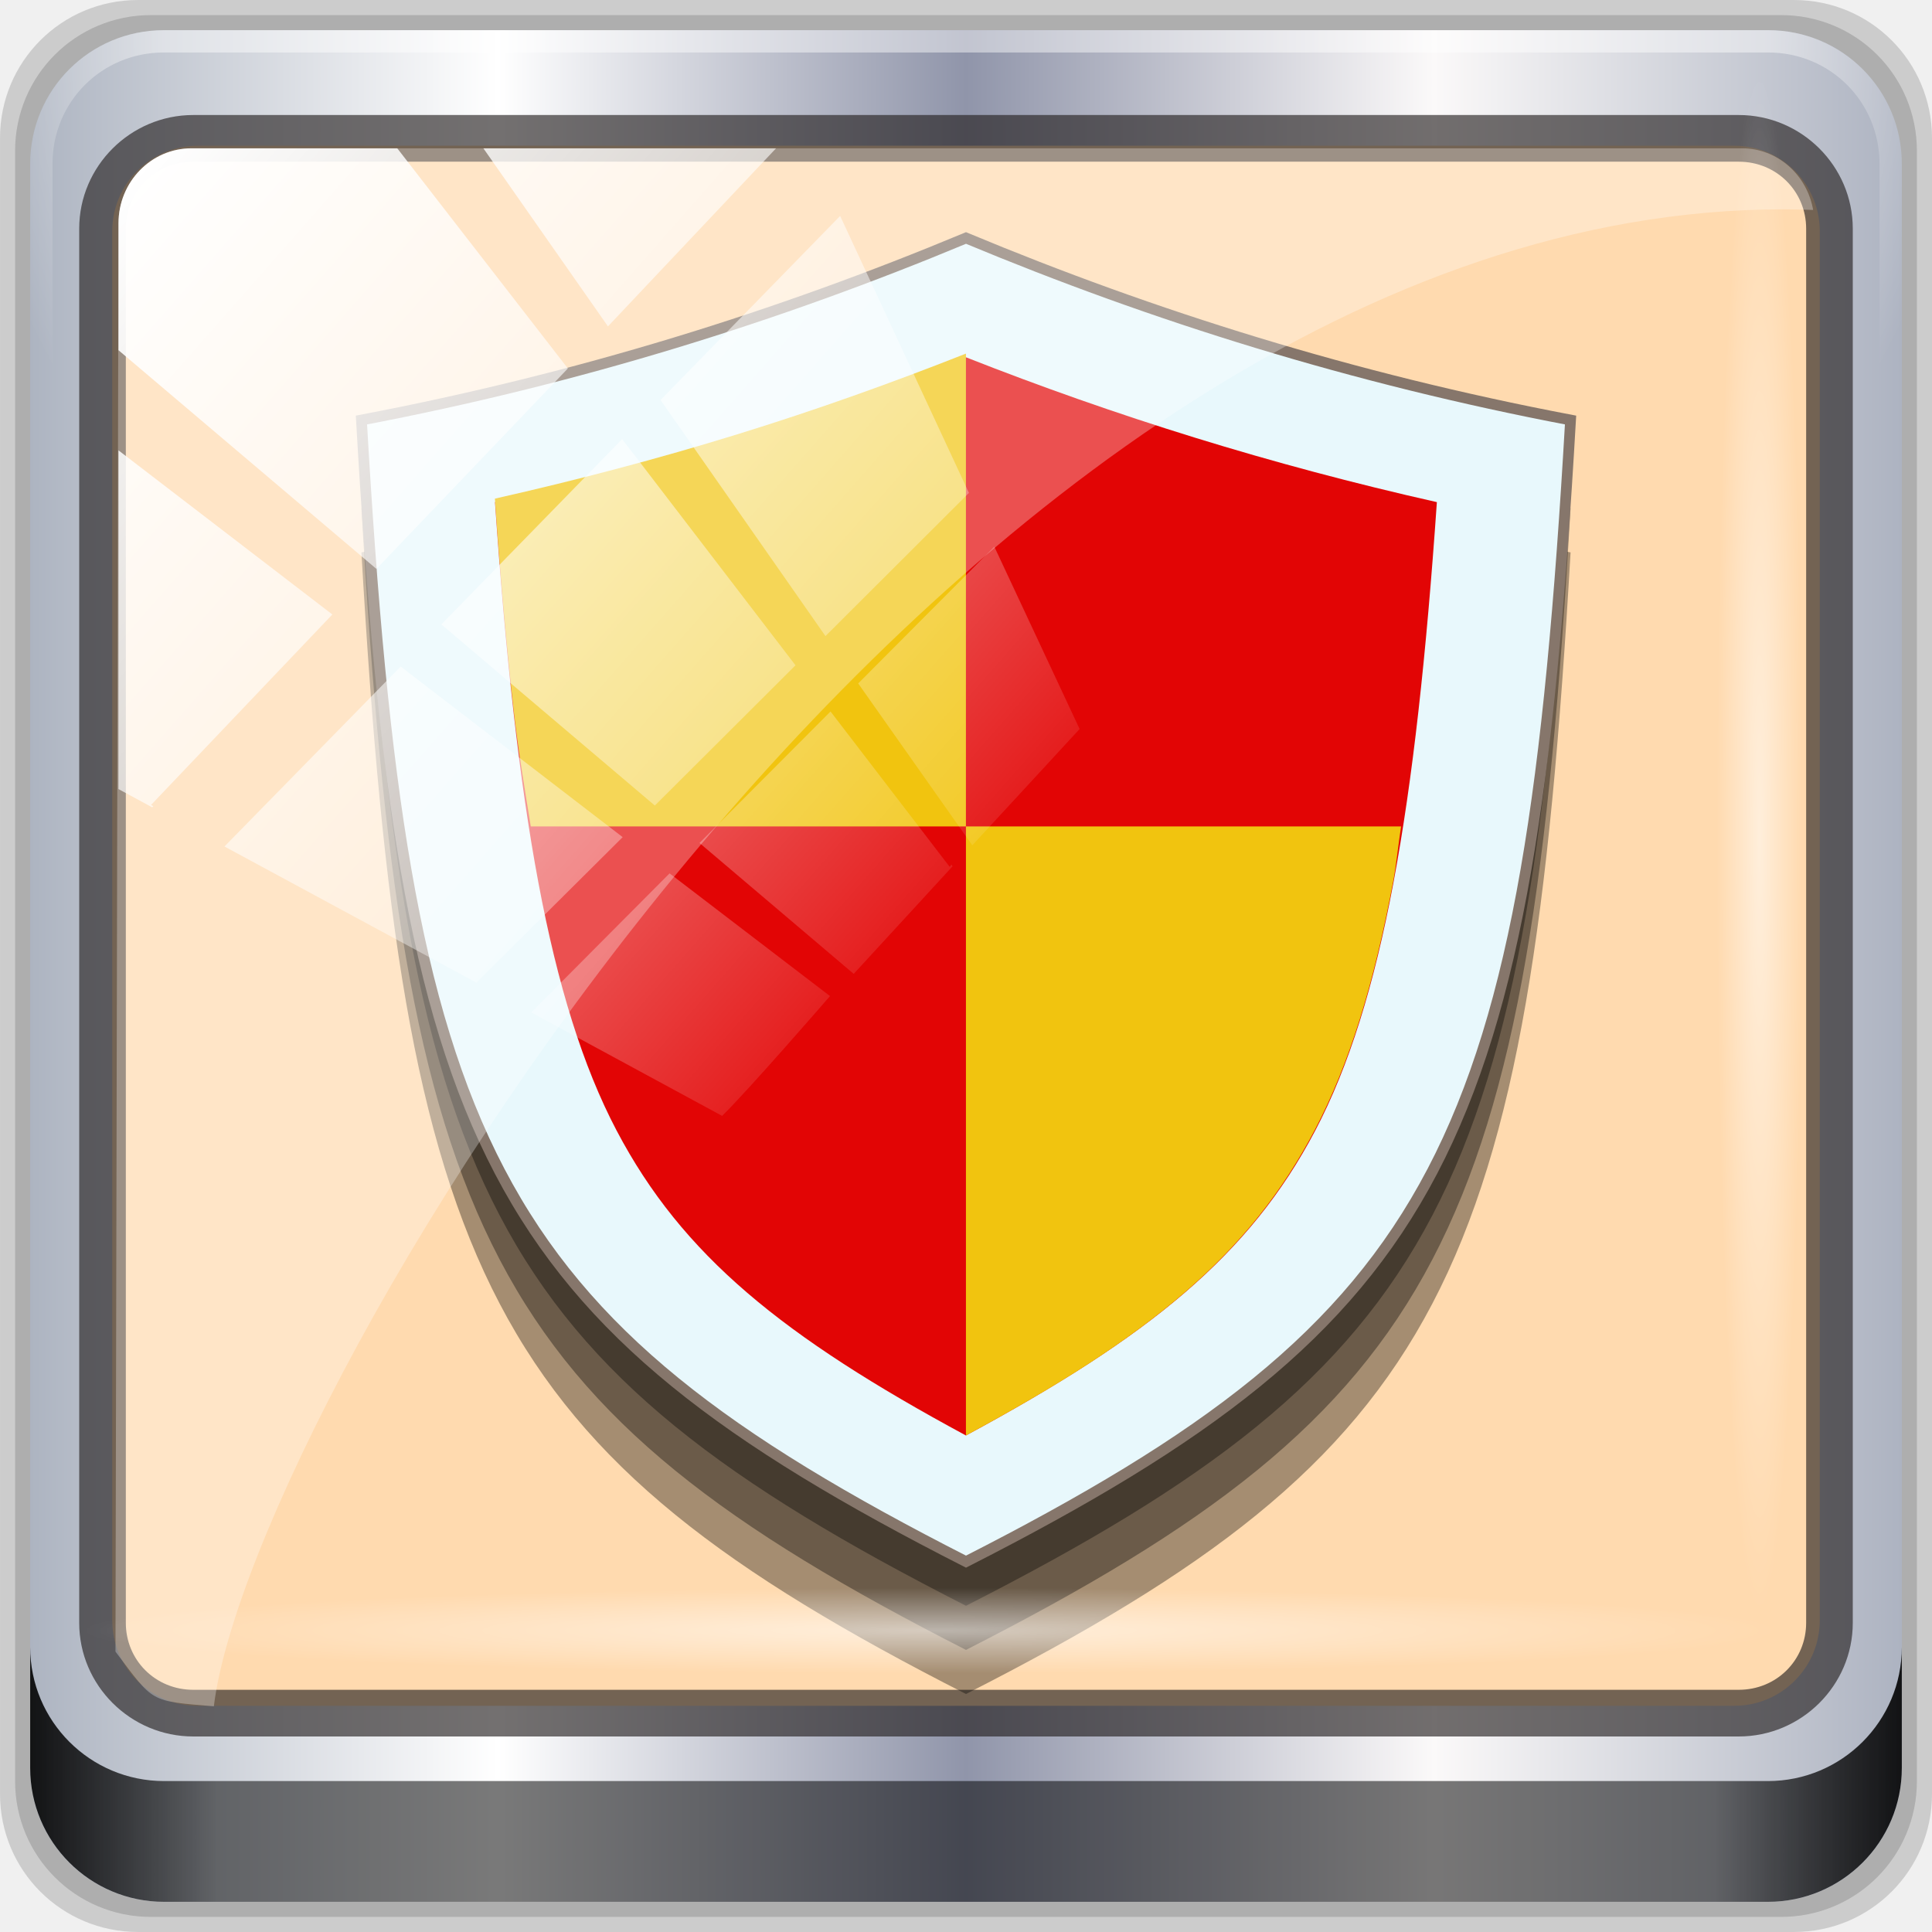
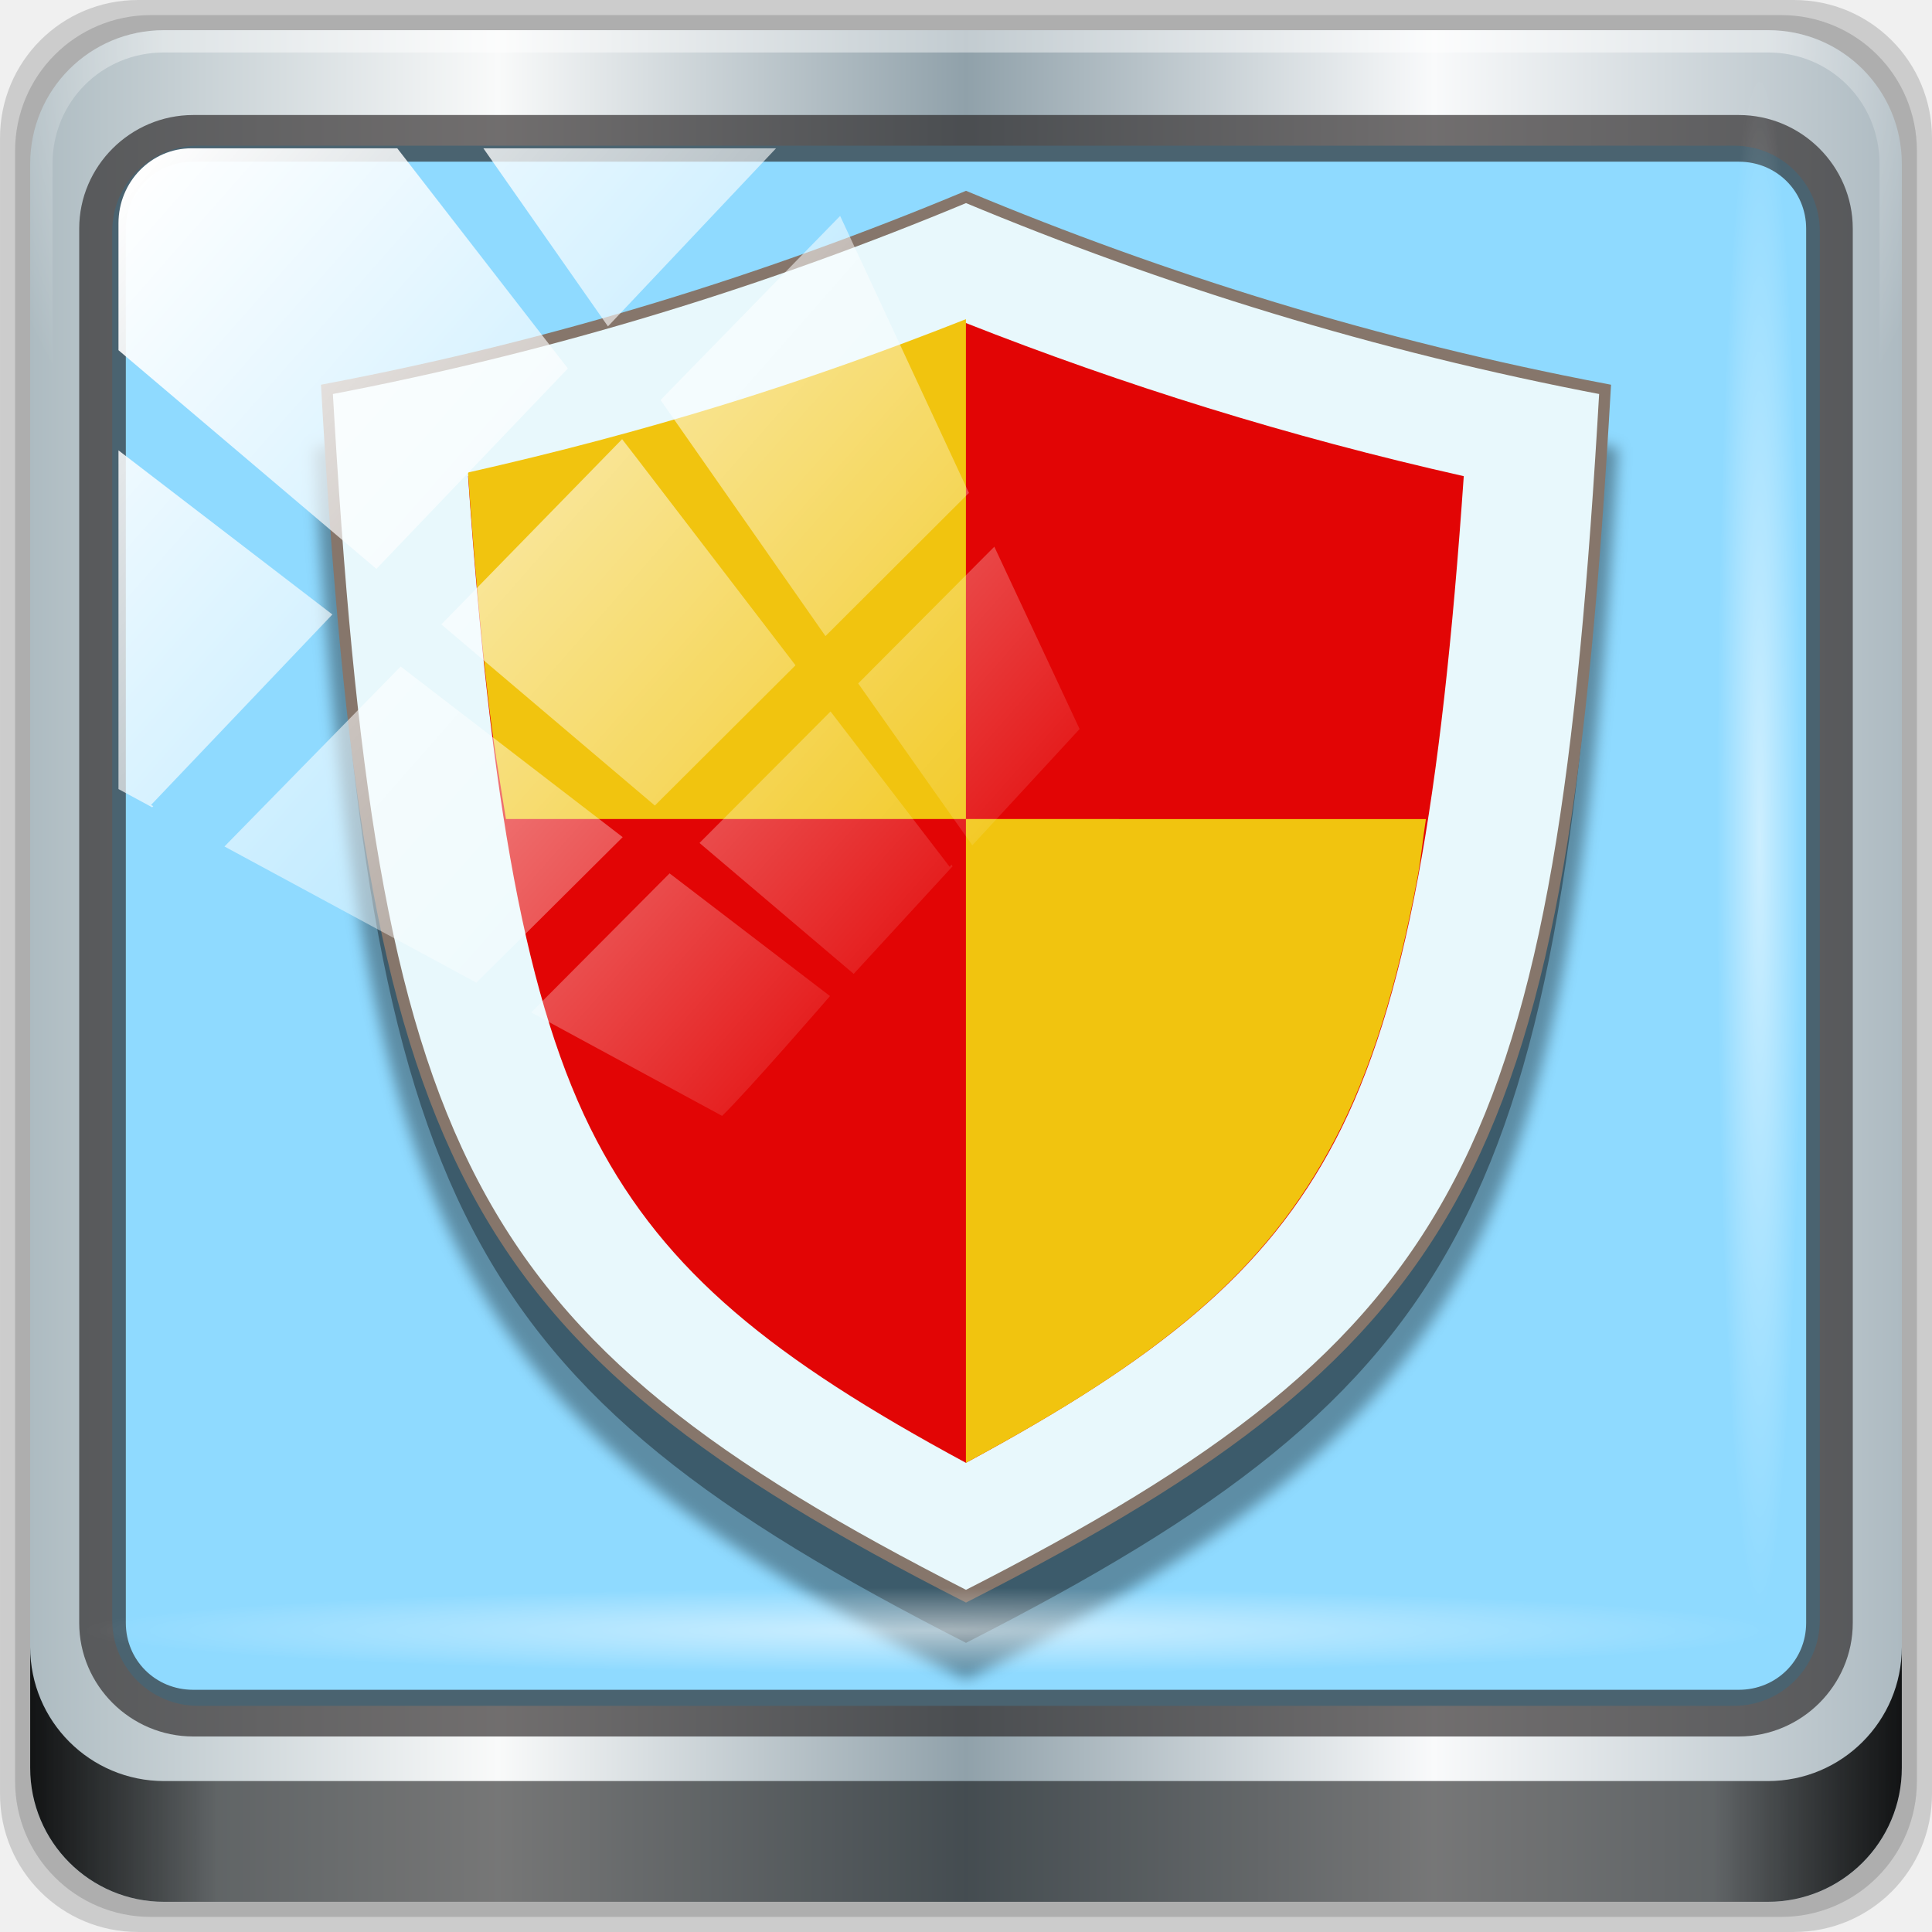
- <svg xmlns="http://www.w3.org/2000/svg" xmlns:xlink="http://www.w3.org/1999/xlink" width="102.4" height="102.4" id="svg2" version="1.1">
+ <svg xmlns="http://www.w3.org/2000/svg" xmlns:xlink="http://www.w3.org/1999/xlink" width="96" height="96" id="svg2" version="1.1">
  <defs id="defs4">
    <linearGradient id="linearGradient3795">
      <stop style="stop-color:#e28c05;stop-opacity:1;" offset="0" id="stop3797" />
      <stop style="stop-color:#e2bc05;stop-opacity:1;" offset="1" id="stop3799" />
    </linearGradient>
    <linearGradient xlink:href="#linearGradient3795" id="linearGradient3801" x1="45" y1="1047.362" x2="45" y2="957.362" gradientUnits="userSpaceOnUse" />
    <radialGradient xlink:href="#linearGradient4133-5" id="radialGradient4992" gradientUnits="userSpaceOnUse" gradientTransform="matrix(1.040143,0,0,0.0524701,34.91701,84.06871)" cx="13.948" cy="44.893" fx="13.948" fy="44.893" r="43.199" />
    <radialGradient xlink:href="#linearGradient4133-5" id="radialGradient3831-7" gradientUnits="userSpaceOnUse" gradientTransform="matrix(0.9751338,0,0,0.04919072,-4.148257,101.3193)" cx="13.948" cy="44.893" fx="13.948" fy="44.893" r="43.199" />
    <linearGradient id="linearGradient4133-5">
      <stop id="stop4135-4" offset="0" style="stop-color:#ffffff;stop-opacity:1;" />
      <stop id="stop4137-5" offset="1" style="stop-color:#ffffff;stop-opacity:0;" />
    </linearGradient>
    <radialGradient xlink:href="#linearGradient4133-5" id="radialGradient3833-1" gradientUnits="userSpaceOnUse" gradientTransform="matrix(0.9475484,0,0,0.0524701,31.34103,-95.6109)" cx="13.948" cy="44.893" fx="13.948" fy="44.893" r="43.199" />
    <linearGradient y2="14.514" x2="50.528" y1="-28.642" x1="2.771" gradientUnits="userSpaceOnUse" id="linearGradient4967" xlink:href="#linearGradient4213-7-8" />
    <clipPath id="clipPath4156-4-6" clipPathUnits="userSpaceOnUse">
      <path id="path4158-0-3" d="m 27.046,-55.695 -14.214,13.321 h 0.061 l 15.653,21.771 10.231,-10.546 C 38.562,-32.302 27.468,-54.819 27.046,-55.695 Z M 9.647,-39.383 -5.241,-25.321 15.988,-7.806 26.372,-18.383 Z m 31.491,12.951 -9.741,9.714 8.945,12.458 7.781,-7.555 z m -49.84,4.379 -13.754,12.982 26.283,13.846 0.061,-0.062 -0.123,-0.062 L 13.599,-5.401 -8.702,-22.053 Z m 38.015,7.401 -9.803,9.775 11.579,9.559 7.628,-7.401 -8.669,-11.009 z m 20.187,5.674 -7.383,7.216 6.188,8.542 5.82,-6.137 z m -32.195,6.322 -9.557,9.498 13.662,7.185 7.934,-7.678 z m 23.312,2.374 -7.107,6.938 8.363,6.907 5.361,-5.674 -0.061,-0.092 -0.092,0.123 -6.464,-8.203 z m -8.73,8.542 -7.505,7.339 10.354,5.458 c 1.397,-1.321 5.675,-6.123 5.851,-6.322 z" style="opacity:0.6;fill:#ffffff;fill-opacity:1;stroke:none" />
    </clipPath>
    <linearGradient id="linearGradient4213-7-8">
      <stop id="stop4215-6-5" offset="0" style="stop-color:#ffffff;stop-opacity:1;" />
      <stop id="stop4217-5-2" offset="1" style="stop-color:#ffffff;stop-opacity:0;" />
    </linearGradient>
    <linearGradient xlink:href="#linearGradient4213-7-8" id="linearGradient3837-7" gradientUnits="userSpaceOnUse" x1="2.771" y1="-28.642" x2="50.528" y2="14.514" />
    <clipPath id="clipPath4156-4" clipPathUnits="userSpaceOnUse">
      <path id="path4158-0" d="m 27.046,-55.695 -14.214,13.321 h 0.061 l 15.653,21.771 10.231,-10.546 C 38.562,-32.302 27.468,-54.819 27.046,-55.695 Z M 9.647,-39.383 -5.241,-25.321 15.988,-7.806 26.372,-18.383 Z m 31.491,12.951 -9.741,9.714 8.945,12.458 7.781,-7.555 z m -49.84,4.379 -13.754,12.982 26.283,13.846 0.061,-0.062 -0.123,-0.062 L 13.599,-5.401 -8.702,-22.053 Z m 38.015,7.401 -9.803,9.775 11.579,9.559 7.628,-7.401 -8.669,-11.009 z m 20.187,5.674 -7.383,7.216 6.188,8.542 5.82,-6.137 z m -32.195,6.322 -9.557,9.498 13.662,7.185 7.934,-7.678 z m 23.312,2.374 -7.107,6.938 8.363,6.907 5.361,-5.674 -0.061,-0.092 -0.092,0.123 -6.464,-8.203 z m -8.73,8.542 -7.505,7.339 10.354,5.458 c 1.397,-1.321 5.675,-6.123 5.851,-6.322 z" style="opacity:0.6;fill:#ffffff;fill-opacity:1;stroke:none" />
    </clipPath>
    <linearGradient id="linearGradient4213-7">
      <stop id="stop4215-6" offset="0" style="stop-color:#ffffff;stop-opacity:1;" />
      <stop id="stop4217-5" offset="1" style="stop-color:#ffffff;stop-opacity:0;" />
    </linearGradient>
    <linearGradient xlink:href="#linearGradient4213-7" id="linearGradient3837" gradientUnits="userSpaceOnUse" x1="2.771" y1="-28.642" x2="50.528" y2="14.514" />
    <filter id="filter3174-3" style="color-interpolation-filters:sRGB">
      <feGaussianBlur stdDeviation="1.71" id="feGaussianBlur3176-6" />
    </filter>
    <linearGradient gradientTransform="scale(1.005865,0.994169)" gradientUnits="userSpaceOnUse" id="ButtonShadow-1" y2="7.017" x2="45.448" y1="92.54" x1="45.448">
      <stop offset="0" style="stop-color:#000000;stop-opacity:1" id="stop3750-9" />
      <stop offset="1" style="stop-color:#000000;stop-opacity:0.588" id="stop3752-9" />
    </linearGradient>
    <linearGradient xlink:href="#ButtonShadow-1" id="linearGradient3835" gradientUnits="userSpaceOnUse" gradientTransform="scale(1.005865,0.994169)" x1="45.448" y1="92.54" x2="45.448" y2="7.017" />
    <radialGradient xlink:href="#linearGradient4133" id="radialGradient3833" gradientUnits="userSpaceOnUse" gradientTransform="matrix(0.8883266,0,0,0.04919072,51.88711,-52.75226)" cx="13.948" cy="44.893" fx="13.948" fy="44.893" r="43.199" />
    <linearGradient id="linearGradient4133">
      <stop id="stop4135" offset="0" style="stop-color:#ffffff;stop-opacity:1;" />
      <stop id="stop4137" offset="1" style="stop-color:#ffffff;stop-opacity:0;" />
    </linearGradient>
    <radialGradient xlink:href="#linearGradient4133" id="radialGradient3831" gradientUnits="userSpaceOnUse" gradientTransform="matrix(0.9751338,0,0,0.04919072,-4.148257,101.3193)" cx="13.948" cy="44.893" fx="13.948" fy="44.893" r="43.199" />
    <linearGradient id="linearGradient3832-0-6-1-1">
      <stop id="stop3834-6-3-7-1" offset="0" style="stop-color:#000000;stop-opacity:1;" />
      <stop style="stop-color:#000000;stop-opacity:0.588;" offset="0.1" id="stop3872-2-4" />
      <stop id="stop3844-6-2-7-6" offset="0.9" style="stop-color:#000000;stop-opacity:0.588;" />
      <stop id="stop3836-5-0-2-9" offset="1" style="stop-color:#000000;stop-opacity:1;" />
    </linearGradient>
    <linearGradient xlink:href="#linearGradient3832-0-6-1-1" id="linearGradient3829" gradientUnits="userSpaceOnUse" gradientTransform="matrix(1.066667,0,0,1.066667,8.58022,-15.64326)" x1="1.5" y1="88.172" x2="94.5" y2="88.172" />
    <linearGradient id="linearGradient4091-0-3-0-7">
      <stop id="stop4093-3-6-4-2" offset="0" style="stop-color:#ffffff;stop-opacity:1;" />
      <stop style="stop-color:#ffffff;stop-opacity:1;" offset="0.8" id="stop4099-6-1-8-3" />
      <stop id="stop4095-1-0-7-9" offset="1" style="stop-color:#ffffff;stop-opacity:0;" />
    </linearGradient>
    <radialGradient xlink:href="#linearGradient4091-0-3-0-7" id="radialGradient3827" gradientUnits="userSpaceOnUse" gradientTransform="matrix(-1.143651,0,0,-0.9333549,212.7619,-20.40058)" cx="48" cy="-27" fx="48" fy="-27" r="42" />
    <linearGradient id="linearGradient6139-0">
-       <stop style="stop-color:#adb4c1;stop-opacity:1;" offset="0" id="stop6141-2" />
-       <stop id="stop6151-0" offset="0.25" style="stop-color:#ffffff;stop-opacity:1;" />
-       <stop id="stop6147-1" offset="0.5" style="stop-color:#9095aa;stop-opacity:1;" />
-       <stop style="stop-color:#fbf9f9;stop-opacity:1;" offset="0.75" id="stop6149-4" />
-       <stop style="stop-color:#adb3c1;stop-opacity:1;" offset="1" id="stop6143-4" />
+       <stop style="stop-color:#adbbc1;stop-opacity:1" offset="0" id="stop6141-2" />
+       <stop id="stop6151-0" offset="0.25" style="stop-color:#f9fafa;stop-opacity:1" />
+       <stop id="stop6147-1" offset="0.5" style="stop-color:#90a1aa;stop-opacity:1" />
+       <stop style="stop-color:#f9fafb;stop-opacity:1" offset="0.75" id="stop6149-4" />
+       <stop style="stop-color:#adbac1;stop-opacity:1" offset="1" id="stop6143-4" />
    </linearGradient>
    <linearGradient xlink:href="#linearGradient6139-0" id="linearGradient3825" gradientUnits="userSpaceOnUse" gradientTransform="matrix(1.180952,0,0,1.180952,3.094507,-19.94803)" x1="6" y1="47" x2="90" y2="47" />
    <linearGradient id="linearGradient5029">
      <stop id="stop5031" offset="0" style="stop-color:#0a9aff;stop-opacity:1;" />
      <stop id="stop5033" offset="1" style="stop-color:#0070c0;stop-opacity:1;" />
    </linearGradient>
    <linearGradient id="linearGradient5039">
      <stop style="stop-color:#ff0a0a;stop-opacity:1;" offset="0" id="stop5041" />
      <stop style="stop-color:#c00000;stop-opacity:1;" offset="1" id="stop5043" />
    </linearGradient>
    <linearGradient id="linearGradient5045">
      <stop id="stop5047" offset="0" style="stop-color:#2fff0a;stop-opacity:1;" />
      <stop id="stop5049" offset="1" style="stop-color:#16b50b;stop-opacity:1;" />
    </linearGradient>
    <linearGradient id="linearGradient5051">
      <stop style="stop-color:#c60aff;stop-opacity:1;" offset="0" id="stop5053" />
      <stop style="stop-color:#9b0bb5;stop-opacity:1;" offset="1" id="stop5055" />
    </linearGradient>
    <linearGradient id="linearGradient5057">
      <stop id="stop5059" offset="0" style="stop-color:#ff830a;stop-opacity:1;" />
      <stop id="stop5061" offset="1" style="stop-color:#b55f0b;stop-opacity:1;" />
    </linearGradient>
    <linearGradient id="linearGradient5063">
      <stop style="stop-color:#6b9ab0;stop-opacity:1;" offset="0" id="stop5065" />
      <stop style="stop-color:#466b7a;stop-opacity:1;" offset="1" id="stop5067" />
    </linearGradient>
+     <filter style="color-interpolation-filters:sRGB" id="filter921" x="-0.013" width="1.025" y="-0.011" height="1.023">
+       <feGaussianBlur stdDeviation="0.312" id="feGaussianBlur923" />
+     </filter>
+     <linearGradient xlink:href="#linearGradient6139-0" id="linearGradient1046" gradientUnits="userSpaceOnUse" gradientTransform="matrix(1.180952,0,0,1.180952,3.094507,-19.94803)" x1="6" y1="47" x2="90" y2="47" />
+     <radialGradient xlink:href="#linearGradient4133-5" id="radialGradient1048" gradientUnits="userSpaceOnUse" gradientTransform="matrix(1.040143,0,0,0.0524701,34.91701,84.06871)" cx="13.948" cy="44.893" fx="13.948" fy="44.893" r="43.199" />
  </defs>
-   <g id="layer1" transform="translate(0,-1020.12)">
+   <g id="layer1" transform="translate(0,-1026.52)">
    <g id="g3193" transform="translate(0,1020.12)">
-       <g transform="translate(0,34.13333)" id="layer1-6">
-         <g id="g7390" transform="translate(-8.580223,-18.49007)" style="display:inline">
-           <path id="path3288" d="M 103.666,-15.643 H 15.895 c -4.052,0 -7.314,3.262 -7.314,7.314 V 79.442 c 0,4.052 3.262,7.314 7.314,7.314 h 87.771 c 4.052,0 7.314,-3.262 7.314,-7.314 V -8.329 c 0,-4.052 -3.262,-7.314 -7.314,-7.314 z" style="display:inline;opacity:0.15;fill:#000000;fill-opacity:1;fill-rule:nonzero;stroke:none;stroke-width:1.067" />
-           <path style="display:inline;opacity:0.15;fill:#000000;fill-opacity:1;fill-rule:nonzero;stroke:none;stroke-width:1.067" d="M 102.98,-14.843 H 16.58 c -3.989,0 -7.2,3.211 -7.2,7.2 V 78.757 c 0,3.989 3.211,7.2 7.2,7.2 h 86.4 c 3.989,0 7.2,-3.211 7.2,-7.2 V -7.643 c 0,-3.989 -3.211,-7.2 -7.2,-7.2 z" id="path4085" />
-           <path id="rect4251-1" d="M 102.294,-14.043 H 17.266 c -3.925,0 -7.086,3.16 -7.086,7.086 V 78.071 c 0,3.925 3.16,7.086 7.086,7.086 H 102.294 c 3.925,0 7.086,-3.16 7.086,-7.086 V -6.958 c 0,-3.925 -3.16,-7.086 -7.086,-7.086 z" style="display:inline;fill:url(#linearGradient3825);fill-opacity:1;fill-rule:nonzero;stroke:none;stroke-width:1.067" />
-           <g transform="matrix(1.107143,0,0,1.107143,-115.0007,-19.35755)" id="g3272">
-             <path style="display:inline;opacity:0.45;fill:url(#radialGradient3827);fill-opacity:1;fill-rule:nonzero;stroke:none;stroke-width:1.067" d="m 119.467,4.8 c -3.546,0 -6.4,2.854 -6.4,6.4 v 16 h 1.067 v -16 c 0,-2.973 2.36,-5.333 5.333,-5.333 h 76.8 c 2.973,0 5.333,2.36 5.333,5.333 v 16 h 1.067 v -16 c 0,-3.546 -2.854,-6.4 -6.4,-6.4 z" id="path4236-5" />
-           </g>
-           <path id="path4118" d="m 10.18,71.657 v 6.4 c 0,3.925 3.175,7.1 7.1,7.1 h 85 c 3.925,0 7.1,-3.175 7.1,-7.1 v -6.4 c 0,3.925 -3.175,7.1 -7.1,7.1 h -85 c -3.925,0 -7.1,-3.175 -7.1,-7.1 z" style="display:inline;opacity:0.891;fill:url(#linearGradient3829);fill-opacity:1;fill-rule:nonzero;stroke:none;stroke-width:1.067" />
-           <g id="g4615" transform="translate(268.0405,-111.8904)">
-             <g style="display:none" id="layer2-8">
-               <rect style="opacity:0.9;fill:url(#linearGradient3835);fill-opacity:1;fill-rule:nonzero;stroke:none;filter:url(#filter3174-3)" id="rect3745-9" y="7" x="5" ry="6" rx="6" height="85" width="86" transform="scale(1.066667)" />
+       <g style="display:inline" id="layer7">
+         <g id="g3003" transform="matrix(1.0962,0,0,1.0962,-4.228373,-1117.334)" />
+       </g>
+       <g id="layer5" />
+       <g id="g967" transform="matrix(0.9375,0,0,0.9375,8.9787504e-7,6.4)">
+         <g id="layer1-6" transform="translate(0,34.13333)">
+           <g style="display:inline" transform="translate(-8.580223,-18.49007)" id="g7390">
+             <path style="display:inline;opacity:0.15;fill:#000000;fill-opacity:1;fill-rule:nonzero;stroke:none;stroke-width:1.067" d="M 103.666,-15.643 H 15.895 c -4.052,0 -7.314,3.262 -7.314,7.314 V 79.442 c 0,4.052 3.262,7.314 7.314,7.314 h 87.771 c 4.052,0 7.314,-3.262 7.314,-7.314 V -8.329 c 0,-4.052 -3.262,-7.314 -7.314,-7.314 z" id="path3288" />
+             <path id="path4085" d="M 102.98,-14.843 H 16.58 c -3.989,0 -7.2,3.211 -7.2,7.2 V 78.757 c 0,3.989 3.211,7.2 7.2,7.2 h 86.4 c 3.989,0 7.2,-3.211 7.2,-7.2 V -7.643 c 0,-3.989 -3.211,-7.2 -7.2,-7.2 z" style="display:inline;opacity:0.15;fill:#000000;fill-opacity:1;fill-rule:nonzero;stroke:none;stroke-width:1.067" />
+             <path style="display:inline;fill:url(#linearGradient1046);fill-opacity:1;fill-rule:nonzero;stroke:none;stroke-width:1.067" d="M 102.294,-14.043 H 17.266 c -3.925,0 -7.086,3.16 -7.086,7.086 V 78.071 c 0,3.925 3.16,7.086 7.086,7.086 H 102.294 c 3.925,0 7.086,-3.16 7.086,-7.086 V -6.958 c 0,-3.925 -3.16,-7.086 -7.086,-7.086 z" id="rect4251-1" />
+             <g id="g3272" transform="matrix(1.107143,0,0,1.107143,-115.0007,-19.35755)">
+               <path id="path4236-5" d="m 119.467,4.8 c -3.546,0 -6.4,2.854 -6.4,6.4 v 16 h 1.067 v -16 c 0,-2.973 2.36,-5.333 5.333,-5.333 h 76.8 c 2.973,0 5.333,2.36 5.333,5.333 v 16 h 1.067 v -16 c 0,-3.546 -2.854,-6.4 -6.4,-6.4 z" style="display:inline;opacity:0.45;fill:url(#radialGradient3827);fill-opacity:1;fill-rule:nonzero;stroke:none;stroke-width:1.067" />
+             </g>
+             <path style="display:inline;opacity:0.891;fill:url(#linearGradient3829);fill-opacity:1;fill-rule:nonzero;stroke:none;stroke-width:1.067" d="m 10.18,71.657 v 6.4 c 0,3.925 3.175,7.1 7.1,7.1 h 85 c 3.925,0 7.1,-3.175 7.1,-7.1 v -6.4 c 0,3.925 -3.175,7.1 -7.1,7.1 h -85 c -3.925,0 -7.1,-3.175 -7.1,-7.1 z" id="path4118" />
+             <g transform="translate(268.0405,-111.8904)" id="g4615">
+               <g id="layer2-8" style="display:none">
+                 <rect transform="scale(1.066667)" width="86" height="85" rx="6" ry="6" x="5" y="7" id="rect3745-9" style="opacity:0.9;fill:url(#linearGradient3835);fill-opacity:1;fill-rule:nonzero;stroke:none;filter:url(#filter3174-3)" />
+               </g>
            </g>
          </g>
        </g>
-       </g>
-       <g style="display:inline" id="layer7">
-         <rect style="display:inline;fill:#ffdaaf;fill-opacity:1;stroke:none;stroke-width:1.067" id="rect4301" width="90.503" height="82.688" x="5.949" y="7.723" ry="4.533" />
-         <path style="color:#000000;font-style:normal;font-variant:normal;font-weight:normal;font-stretch:normal;font-size:medium;line-height:normal;font-family:Sans;-inkscape-font-specification:Sans;text-indent:0;text-align:start;text-decoration:none;text-decoration-line:none;letter-spacing:normal;word-spacing:normal;text-transform:none;writing-mode:lr-tb;direction:ltr;baseline-shift:baseline;text-anchor:start;display:inline;overflow:visible;visibility:visible;fill:#241f1f;fill-opacity:0.633;stroke:none;stroke-width:2.534;marker:none;enable-background:accumulate" d="m 10.244,6.096 c -3.324,0 -6.046,2.709 -6.046,6.022 v 73.897 c 0,3.314 2.721,6.022 6.046,6.022 h 81.911 c 3.324,0 6.046,-2.709 6.046,-6.022 V 12.118 c 0,-3.314 -2.721,-6.022 -6.046,-6.022 z m 0,2.474 h 81.911 c 2.014,0 3.575,1.579 3.575,3.548 v 73.897 c 0,1.97 -1.562,3.548 -3.575,3.548 H 10.244 c -2.014,0 -3.575,-1.579 -3.575,-3.548 V 12.118 c 0,-1.97 1.562,-3.548 3.575,-3.548 z" id="path4989" />
-         <g id="g3003" transform="matrix(1.0962,0,0,1.0962,-4.228373,-1117.334)">
-           <path style="fill:#000000;fill-opacity:0.352;fill-rule:nonzero;stroke:none;stroke-width:1.067" d="m 50.564,1037.186 c -9.059,3.778 -18.729,6.803 -29.231,8.802 2.014,35.063 6.064,43.401 29.231,55.198 23.167,-11.797 27.217,-20.135 29.231,-55.198 -10.501,-1.998 -20.171,-5.023 -29.231,-8.802 z" id="path3807" />
-           <path id="path3805" d="m 50.564,1035.053 c -9.059,3.778 -18.729,6.803 -29.231,8.802 2.014,35.063 6.064,43.401 29.231,55.198 23.167,-11.797 27.217,-20.136 29.231,-55.198 -10.501,-1.998 -20.171,-5.023 -29.231,-8.802 z" style="fill:#000000;fill-opacity:0.352;fill-rule:nonzero;stroke:none;stroke-width:1.067" />
-           <path style="fill:#000000;fill-opacity:0.352;fill-rule:nonzero;stroke:none;stroke-width:1.067" d="m 50.564,1032.92 c -9.059,3.778 -18.729,6.803 -29.231,8.802 2.014,35.063 6.064,43.401 29.231,55.198 23.167,-11.797 27.217,-20.136 29.231,-55.198 -10.501,-1.998 -20.171,-5.023 -29.231,-8.802 z" id="path3803" />
-           <path id="rect2987" d="m 50.564,1030.786 c -9.059,3.778 -18.729,6.803 -29.231,8.802 2.014,35.063 6.064,43.401 29.231,55.198 23.167,-11.797 27.217,-20.135 29.231,-55.198 -10.501,-1.998 -20.171,-5.023 -29.231,-8.802 z" style="fill:#e8f8fc;fill-opacity:1;fill-rule:nonzero;stroke:#86766b;stroke-width:0.519;stroke-opacity:1;stroke-miterlimit:4;stroke-dasharray:none" />
-           <path transform="matrix(0.6686096,0,0,0.5482254,123.3346,513.8379)" d="m -108.844,953.469 c -10.717,5.151 -22.038,9.477 -34.057,12.775 1.525,26.907 3.919,44.108 8.795,55.422 4.749,11.019 12.029,18.186 25.262,26.895 13.233,-8.709 20.513,-15.875 25.262,-26.895 4.876,-11.314 7.27,-28.515 8.795,-55.422 -12.018,-3.298 -23.34,-7.624 -34.057,-12.775 z" id="path2995" style="fill:#e20505;fill-opacity:1;fill-rule:nonzero;stroke:none" />
-           <path id="path3007" d="m 50.561,1059.239 v 29.447 c 2.213,-1.198 4.184,-2.334 5.934,-3.472 1.749,-1.139 3.28,-2.267 4.638,-3.438 1.359,-1.172 2.533,-2.381 3.573,-3.679 1.04,-1.298 1.943,-2.696 2.737,-4.212 0.815,-1.556 1.527,-3.301 2.152,-5.295 0.626,-1.994 1.161,-4.224 1.63,-6.721 0.148,-0.788 0.242,-1.788 0.376,-2.63 z" style="fill:#f1c40f;fill-opacity:1;fill-rule:nonzero;stroke:none;stroke-width:1.067" />
-           <path id="path3005" d="m 50.561,1036.376 c -3.581,1.416 -7.259,2.73 -11.053,3.902 -3.794,1.173 -7.705,2.204 -11.722,3.111 0.255,3.702 0.553,7.076 0.898,10.142 0.236,2.1 0.544,3.879 0.836,5.707 h 21.04 z" style="fill:#f1c40f;fill-opacity:1;fill-rule:nonzero;stroke:none;stroke-width:1.067" />
+         <rect ry="4.533" y="7.723" x="5.949" height="82.688" width="90.503" id="rect4301" style="display:inline;fill:#8fdaff;fill-opacity:1;stroke:none;stroke-width:1.067" />
+         <path id="path4989" d="m 10.244,6.096 c -3.324,0 -6.046,2.709 -6.046,6.022 v 73.897 c 0,3.314 2.721,6.022 6.046,6.022 h 81.911 c 3.324,0 6.046,-2.709 6.046,-6.022 V 12.118 c 0,-3.314 -2.721,-6.022 -6.046,-6.022 z m 0,2.474 h 81.911 c 2.014,0 3.575,1.579 3.575,3.548 v 73.897 c 0,1.97 -1.562,3.548 -3.575,3.548 H 10.244 c -2.014,0 -3.575,-1.579 -3.575,-3.548 V 12.118 c 0,-1.97 1.562,-3.548 3.575,-3.548 z" style="color:#000000;font-style:normal;font-variant:normal;font-weight:normal;font-stretch:normal;font-size:medium;line-height:normal;font-family:Sans;-inkscape-font-specification:Sans;text-indent:0;text-align:start;text-decoration:none;text-decoration-line:none;letter-spacing:normal;word-spacing:normal;text-transform:none;writing-mode:lr-tb;direction:ltr;baseline-shift:baseline;text-anchor:start;display:inline;overflow:visible;visibility:visible;fill:#241f1f;fill-opacity:0.633;stroke:none;stroke-width:2.534;marker:none;enable-background:accumulate" />
+         <g transform="matrix(1.0962,0,0,1.0962,-2.313899,-1115.217)" id="g931" style="display:inline">
+           <path id="path3805" d="m 50.564,1033.286 c -9.245,3.856 -19.113,6.942 -29.829,8.982 2.055,35.781 6.188,44.29 29.829,56.329 23.641,-12.039 27.774,-20.548 29.829,-56.329 -10.717,-2.039 -20.584,-5.126 -29.829,-8.982 z" style="fill:#000000;fill-opacity:0.352;fill-rule:nonzero;stroke:none;stroke-width:1.089;filter:url(#filter921)" transform="matrix(1.057113,0,0,1.057113,-4.634326,-62.78687)" />
+           <path style="fill:#000000;fill-opacity:0.352;fill-rule:nonzero;stroke:none;stroke-width:1.128" d="m 48.818,1029.126 c -9.577,3.994 -19.799,7.191 -30.9,9.304 2.129,37.066 6.411,45.88 30.9,58.351 24.49,-12.471 28.771,-21.285 30.9,-58.351 -11.101,-2.113 -21.323,-5.31 -30.9,-9.304 z" id="path3803" />
+           <path id="rect2987" d="m 48.818,1026.871 c -9.577,3.994 -19.799,7.192 -30.9,9.304 2.129,37.066 6.411,45.88 30.9,58.351 24.49,-12.471 28.771,-21.285 30.9,-58.351 -11.101,-2.112 -21.323,-5.31 -30.9,-9.304 z" style="fill:#e8f8fc;fill-opacity:1;fill-rule:nonzero;stroke:#86766b;stroke-width:0.549;stroke-miterlimit:4;stroke-dasharray:none;stroke-opacity:1" />
+           <path transform="matrix(0.7067959,0,0,0.5795362,125.7442,480.3978)" d="m -108.844,953.469 c -10.717,5.151 -22.038,9.477 -34.057,12.775 1.525,26.907 3.919,44.108 8.795,55.422 4.749,11.019 12.029,18.186 25.262,26.895 13.233,-8.709 20.513,-15.875 25.262,-26.895 4.876,-11.314 7.27,-28.515 8.795,-55.422 -12.018,-3.298 -23.34,-7.624 -34.057,-12.775 z" id="path2995" style="fill:#e20505;fill-opacity:1;fill-rule:nonzero;stroke:none" />
+           <path id="path3007" d="m 48.814,1056.949 v 31.129 c 2.339,-1.266 4.423,-2.467 6.273,-3.671 1.849,-1.204 3.467,-2.396 4.903,-3.634 1.436,-1.239 2.677,-2.517 3.777,-3.889 1.1,-1.372 2.054,-2.85 2.893,-4.452 0.862,-1.645 1.614,-3.489 2.275,-5.597 0.661,-2.108 1.227,-4.465 1.723,-7.105 0.156,-0.833 0.255,-1.89 0.398,-2.78 z" style="fill:#f1c40f;fill-opacity:1;fill-rule:nonzero;stroke:none;stroke-width:1.128" />
+           <path id="path3005" d="m 48.814,1032.78 c -3.786,1.497 -7.673,2.885 -11.684,4.125 -4.011,1.24 -8.146,2.33 -12.391,3.289 0.269,3.914 0.585,7.48 0.95,10.722 0.25,2.22 0.575,4.101 0.883,6.033 h 22.242 z" style="fill:#f1c40f;fill-opacity:1;fill-rule:nonzero;stroke:none;stroke-width:1.128" />
        </g>
-       </g>
-       <g id="layer5" />
-       <g id="layer4">
-         <g transform="matrix(1.007601,0,0,1.014293,-1.12132,0.6456929)" id="g4963">
-           <path style="display:inline;opacity:0.3;fill:#ffffff;fill-opacity:1;stroke:none;stroke-width:1.067" d="m 11.195,7.113 c -2.126,0 -3.845,1.759 -3.849,3.93 L 7.187,85.669 c 2.041,2.689 1.776,2.571 5.175,2.858 1.924,-15.852 38.932,-78.226 82.58,-78.226 0.521,0 1.027,0.021 1.546,0.031 C 96.164,8.499 94.62,7.113 92.729,7.113 Z" id="rect4190" />
-           <rect transform="matrix(0.969925,0,0,0.9902692,5.405469,36.8215)" style="display:inline;fill:url(#linearGradient4967);fill-opacity:1;stroke:none" id="rect4146" width="92" height="92" x="2" y="-30" rx="3.957" ry="3.957" clip-path="url(#clipPath4156-4-6)" />
+         <g id="layer4">
+           <g id="g4963" transform="matrix(1.007601,0,0,1.014293,-1.12132,0.6456929)">
+             <rect clip-path="url(#clipPath4156-4-6)" ry="3.957" rx="3.957" y="-30" x="2" height="92" width="92" id="rect4146" style="display:inline;fill:url(#linearGradient4967);fill-opacity:1;stroke:none" transform="matrix(0.969925,0,0,0.9902692,5.405469,36.8215)" />
+           </g>
+           <rect style="display:inline;opacity:0.55;fill:url(#radialGradient1048);fill-opacity:1;stroke:none;stroke-width:1.067" id="rect4131" width="89.867" height="4.533" x="4.492" y="84.158" rx="0" ry="4.533" />
+           <rect ry="4.533" rx="0" y="-95.522" x="3.624" height="4.533" width="81.867" id="rect4141" style="display:inline;opacity:0.55;fill:url(#radialGradient3833-1);fill-opacity:1;stroke:none;stroke-width:1.067" transform="rotate(90)" />
        </g>
-         <rect ry="4.533" rx="0" y="84.158" x="4.492" height="4.533" width="89.867" id="rect4131" style="display:inline;opacity:0.55;fill:url(#radialGradient4992);fill-opacity:1;stroke:none;stroke-width:1.067" />
-         <rect transform="rotate(90)" style="display:inline;opacity:0.55;fill:url(#radialGradient3833-1);fill-opacity:1;stroke:none;stroke-width:1.067" id="rect4141" width="81.867" height="4.533" x="3.624" y="-95.522" rx="0" ry="4.533" />
      </g>
    </g>
  </g>
</svg>
